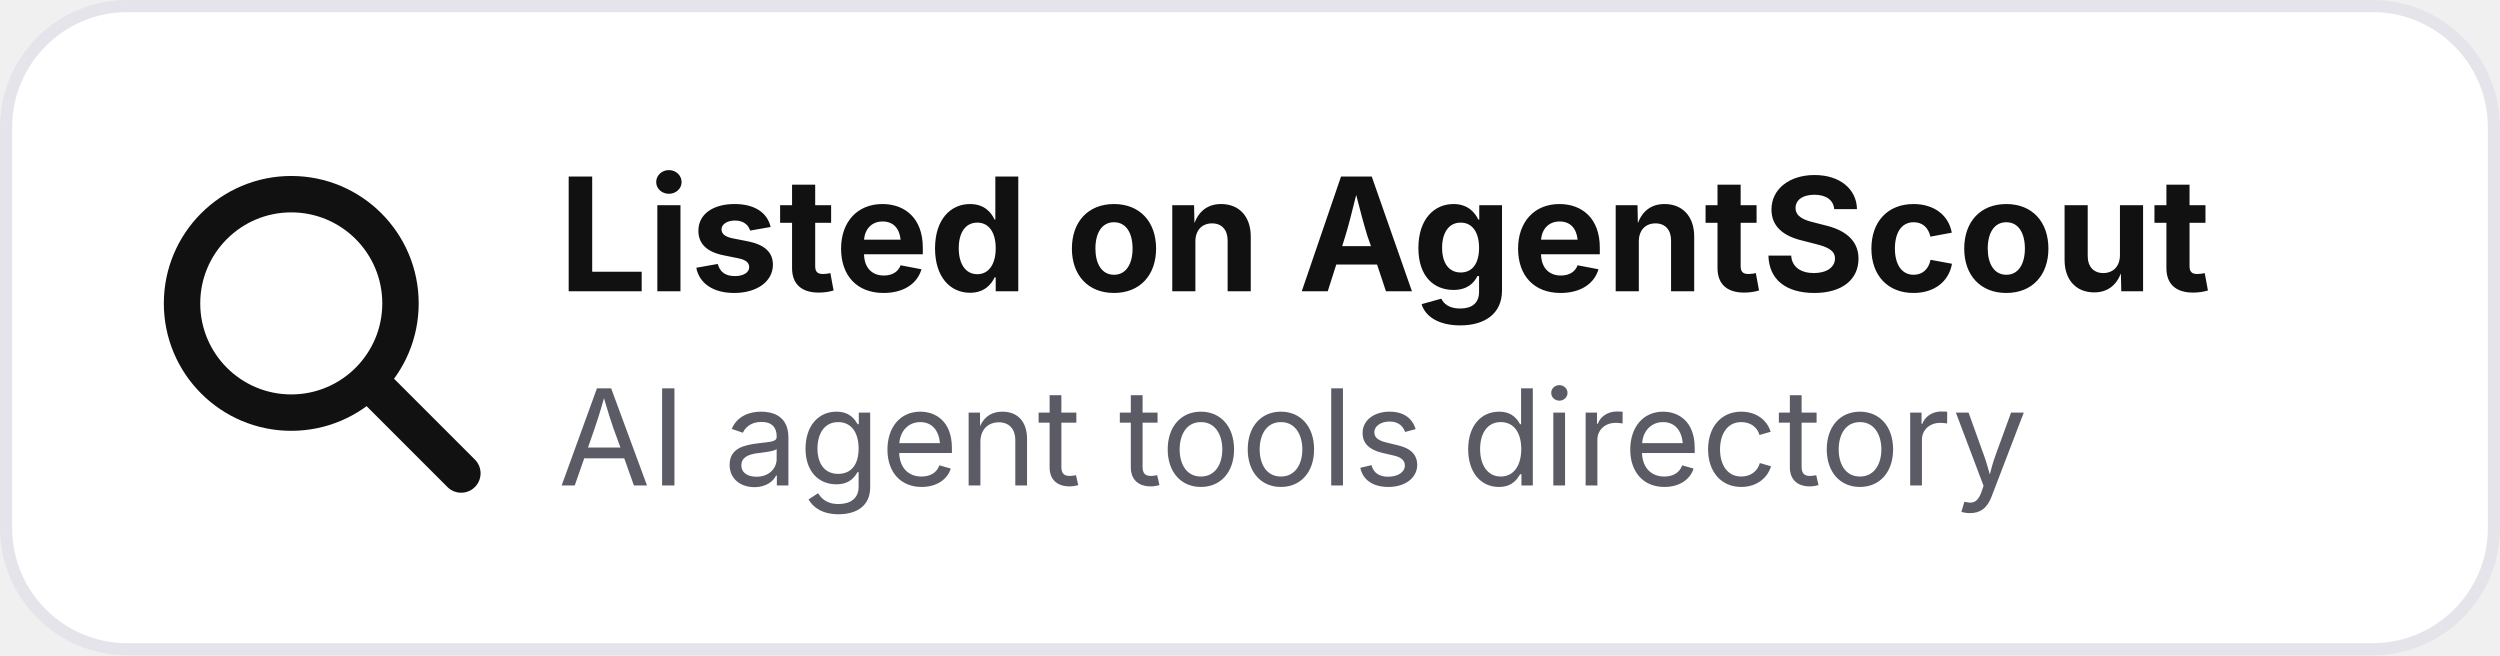
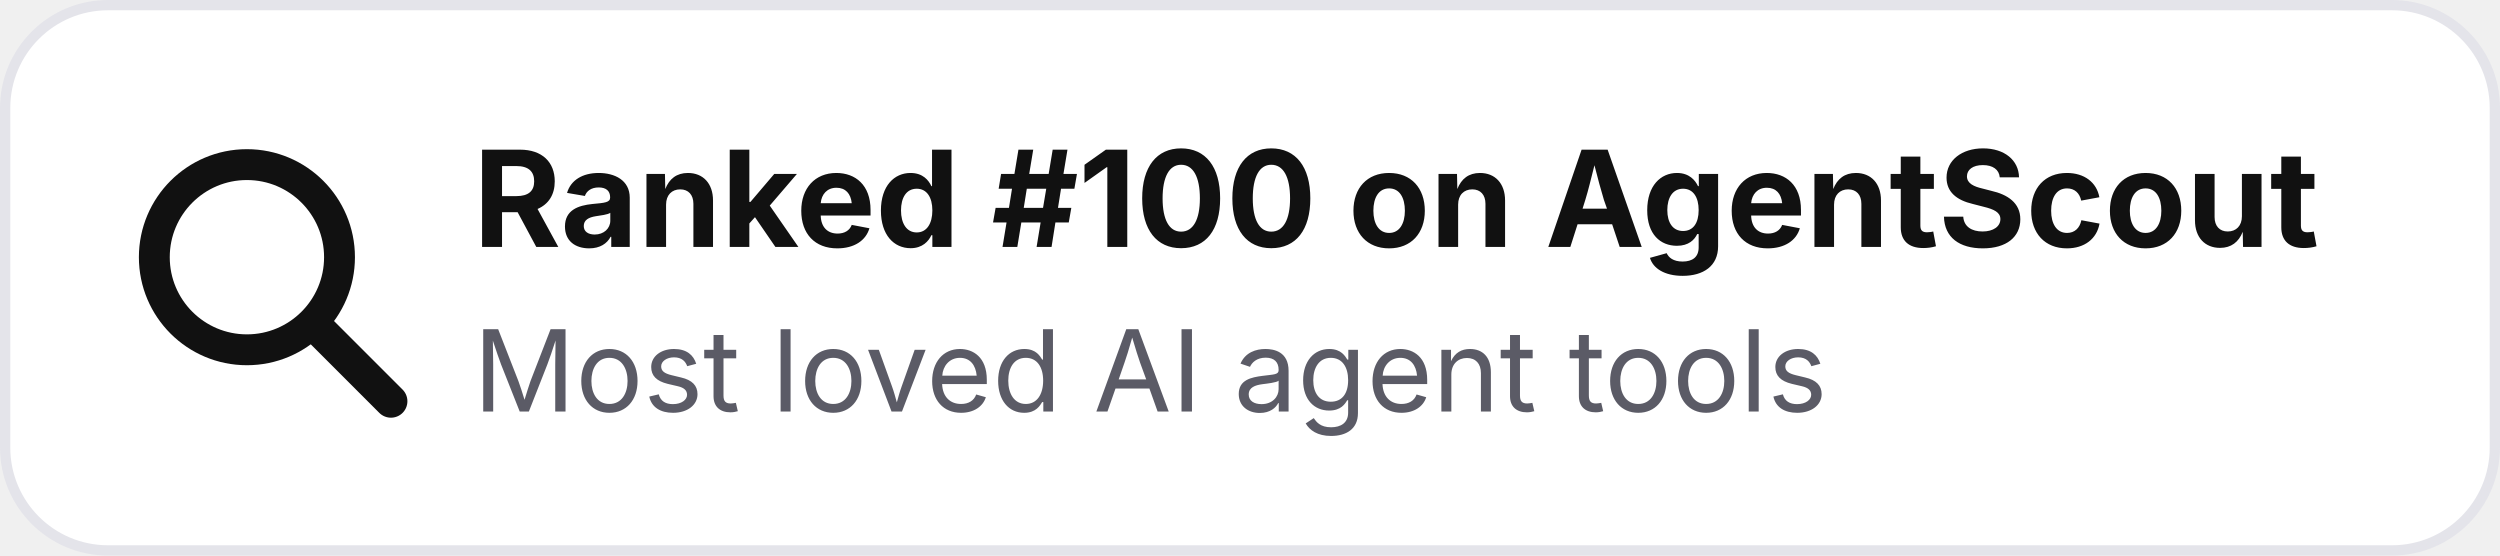
- <svg xmlns="http://www.w3.org/2000/svg" width="206" height="54" viewBox="0 0 206 54" role="img" aria-label="Listed on AgentScout">
-   <rect x=".5" y=".5" width="205" height="53" rx="10" fill="#ffffff" stroke="#e4e4ea" />
+ <svg xmlns="http://www.w3.org/2000/svg" width="243" height="54" viewBox="0 0 243 54" role="img" aria-label="Ranked #100 on AgentScout">
+   <rect x=".5" y=".5" width="242" height="53" rx="10" fill="#ffffff" stroke="#e4e4ea" />
  <circle cx="24" cy="25" r="9" fill="none" stroke="#111111" stroke-width="3" />
  <path d="M31 32l7 7" stroke="#111111" stroke-width="3.2" stroke-linecap="round" />
-   <text x="46" y="24" font-family="Inter,Segoe UI,Arial,sans-serif" font-size="13" font-weight="700" fill="#111111">Listed on AgentScout</text>
-   <text x="46" y="40" font-family="Inter,Segoe UI,Arial,sans-serif" font-size="11" fill="#5b5b66">AI agent tools directory</text>
+   <text x="46" y="24" font-family="Inter,Segoe UI,Arial,sans-serif" font-size="13" font-weight="700" fill="#111111">Ranked #100 on AgentScout</text>
+   <text x="46" y="40" font-family="Inter,Segoe UI,Arial,sans-serif" font-size="11" fill="#5b5b66">Most loved AI agent tools</text>
</svg>
